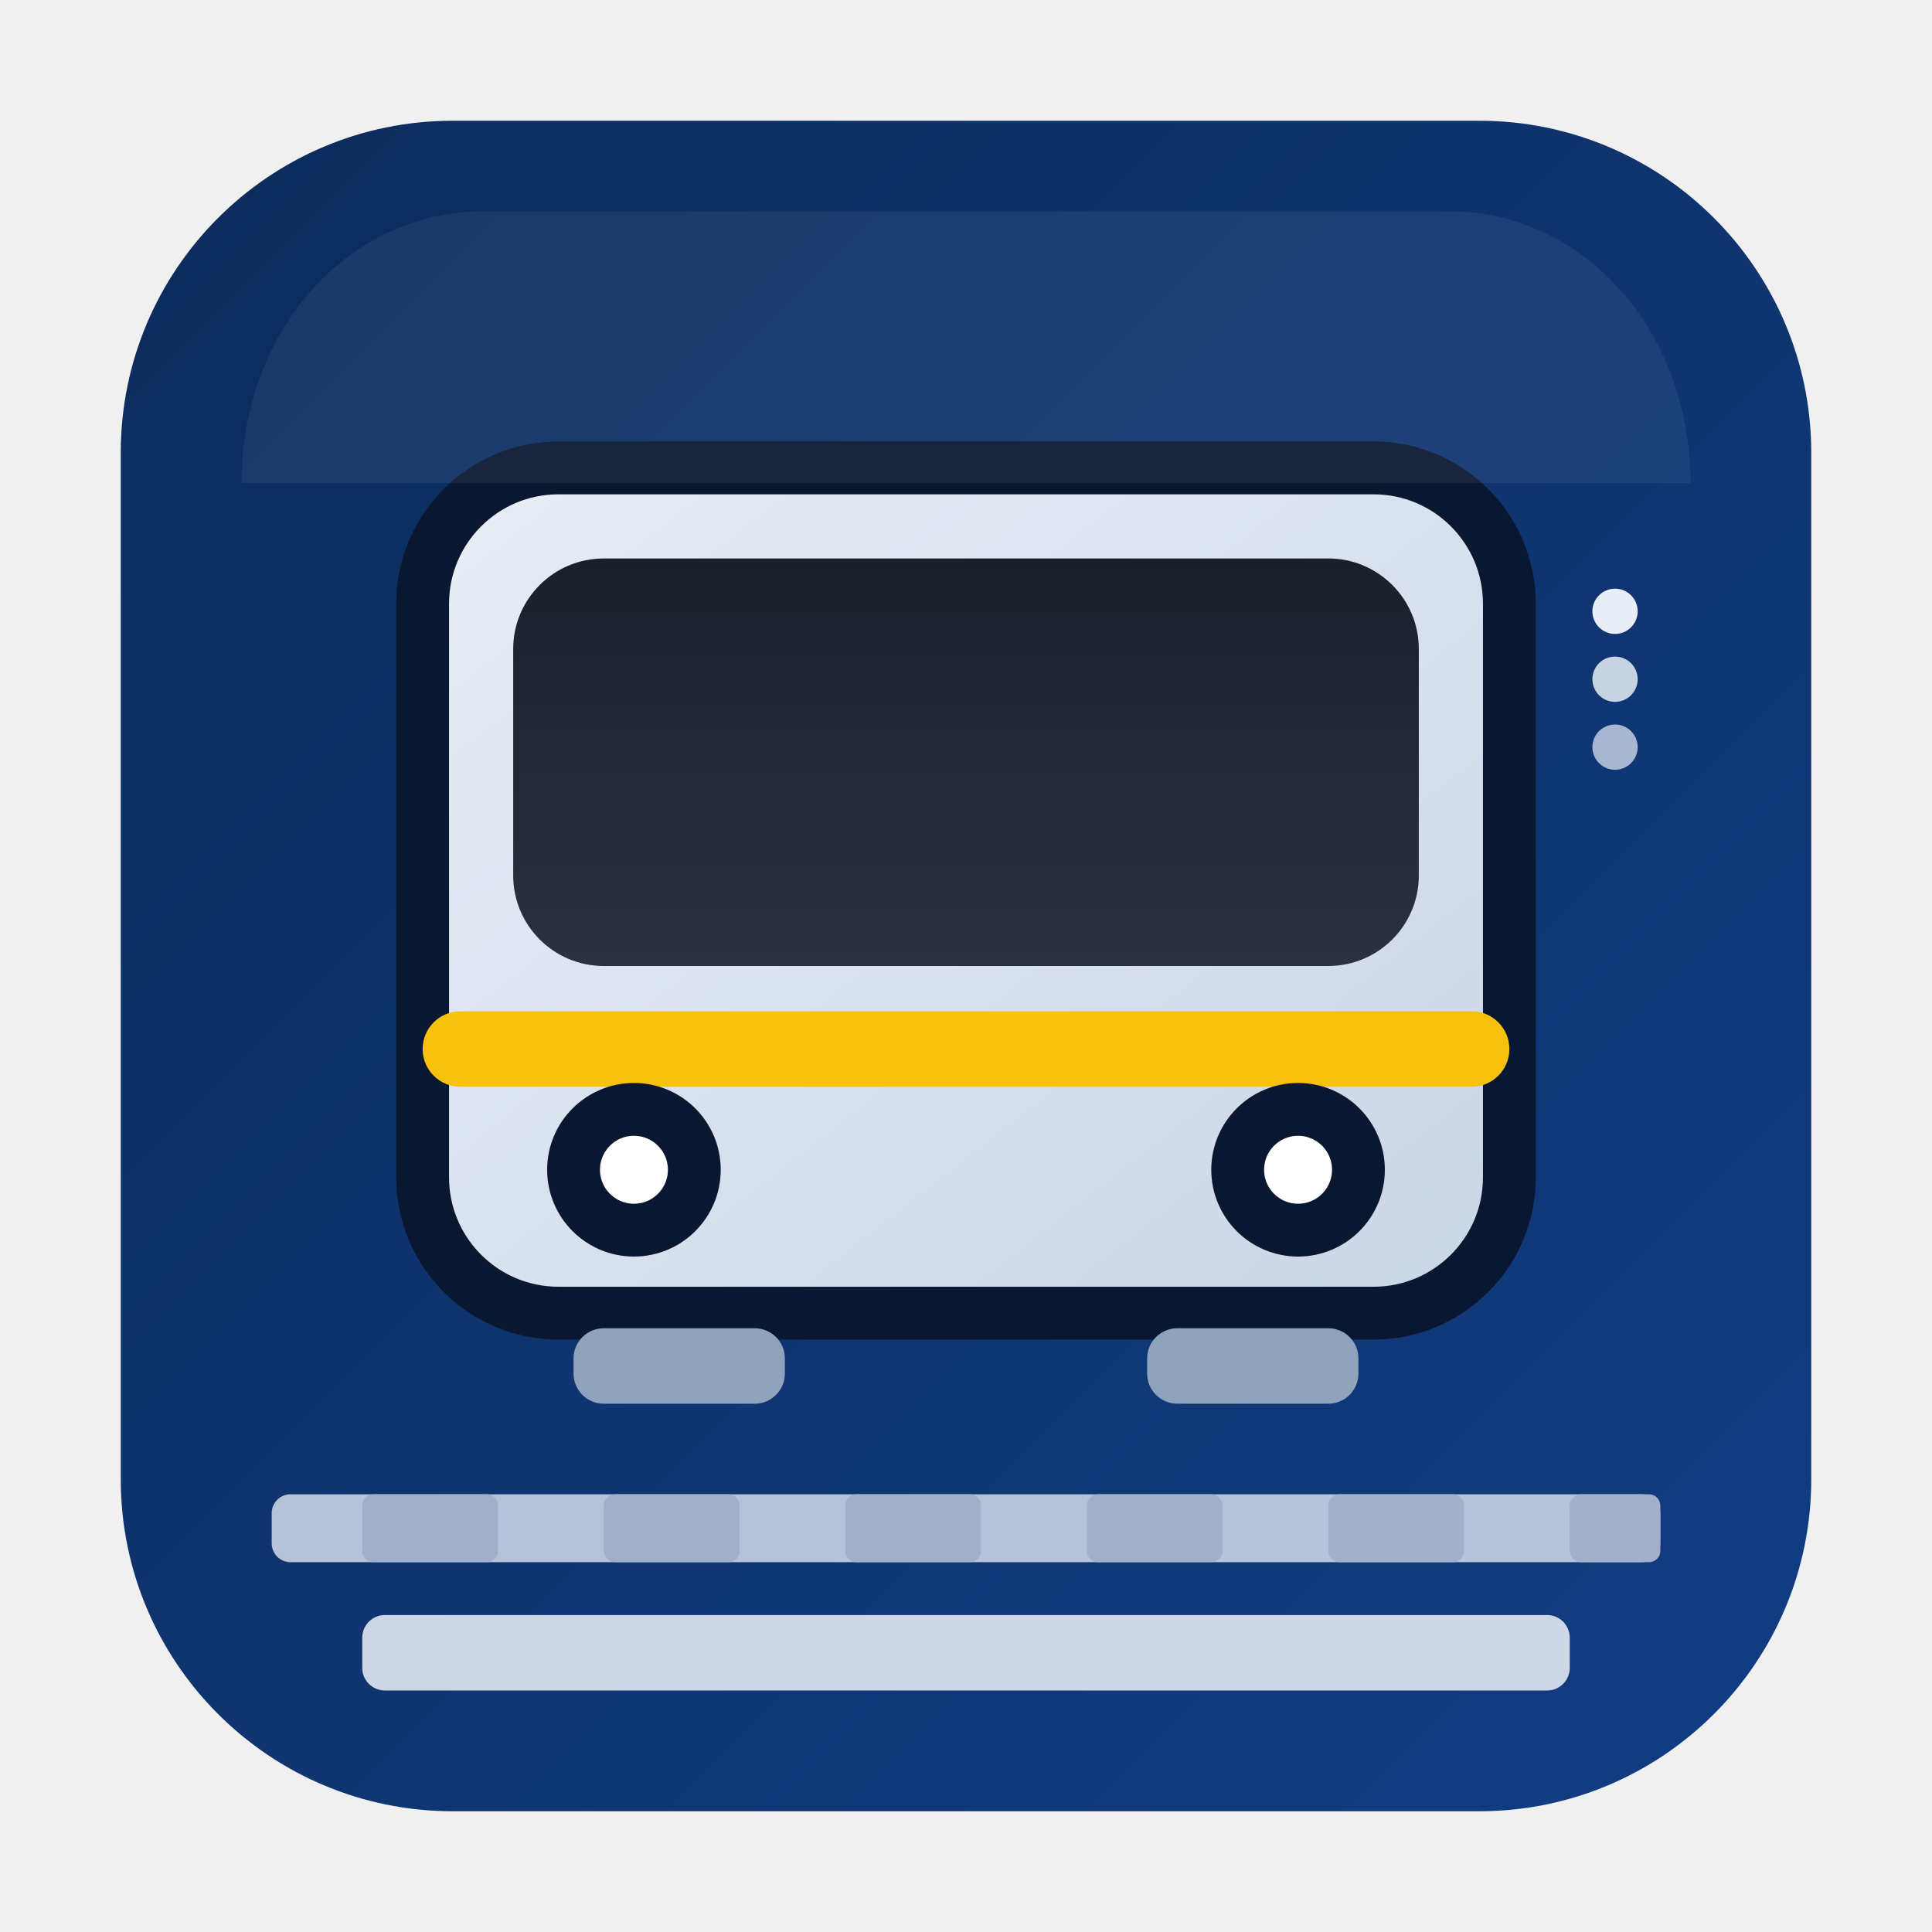
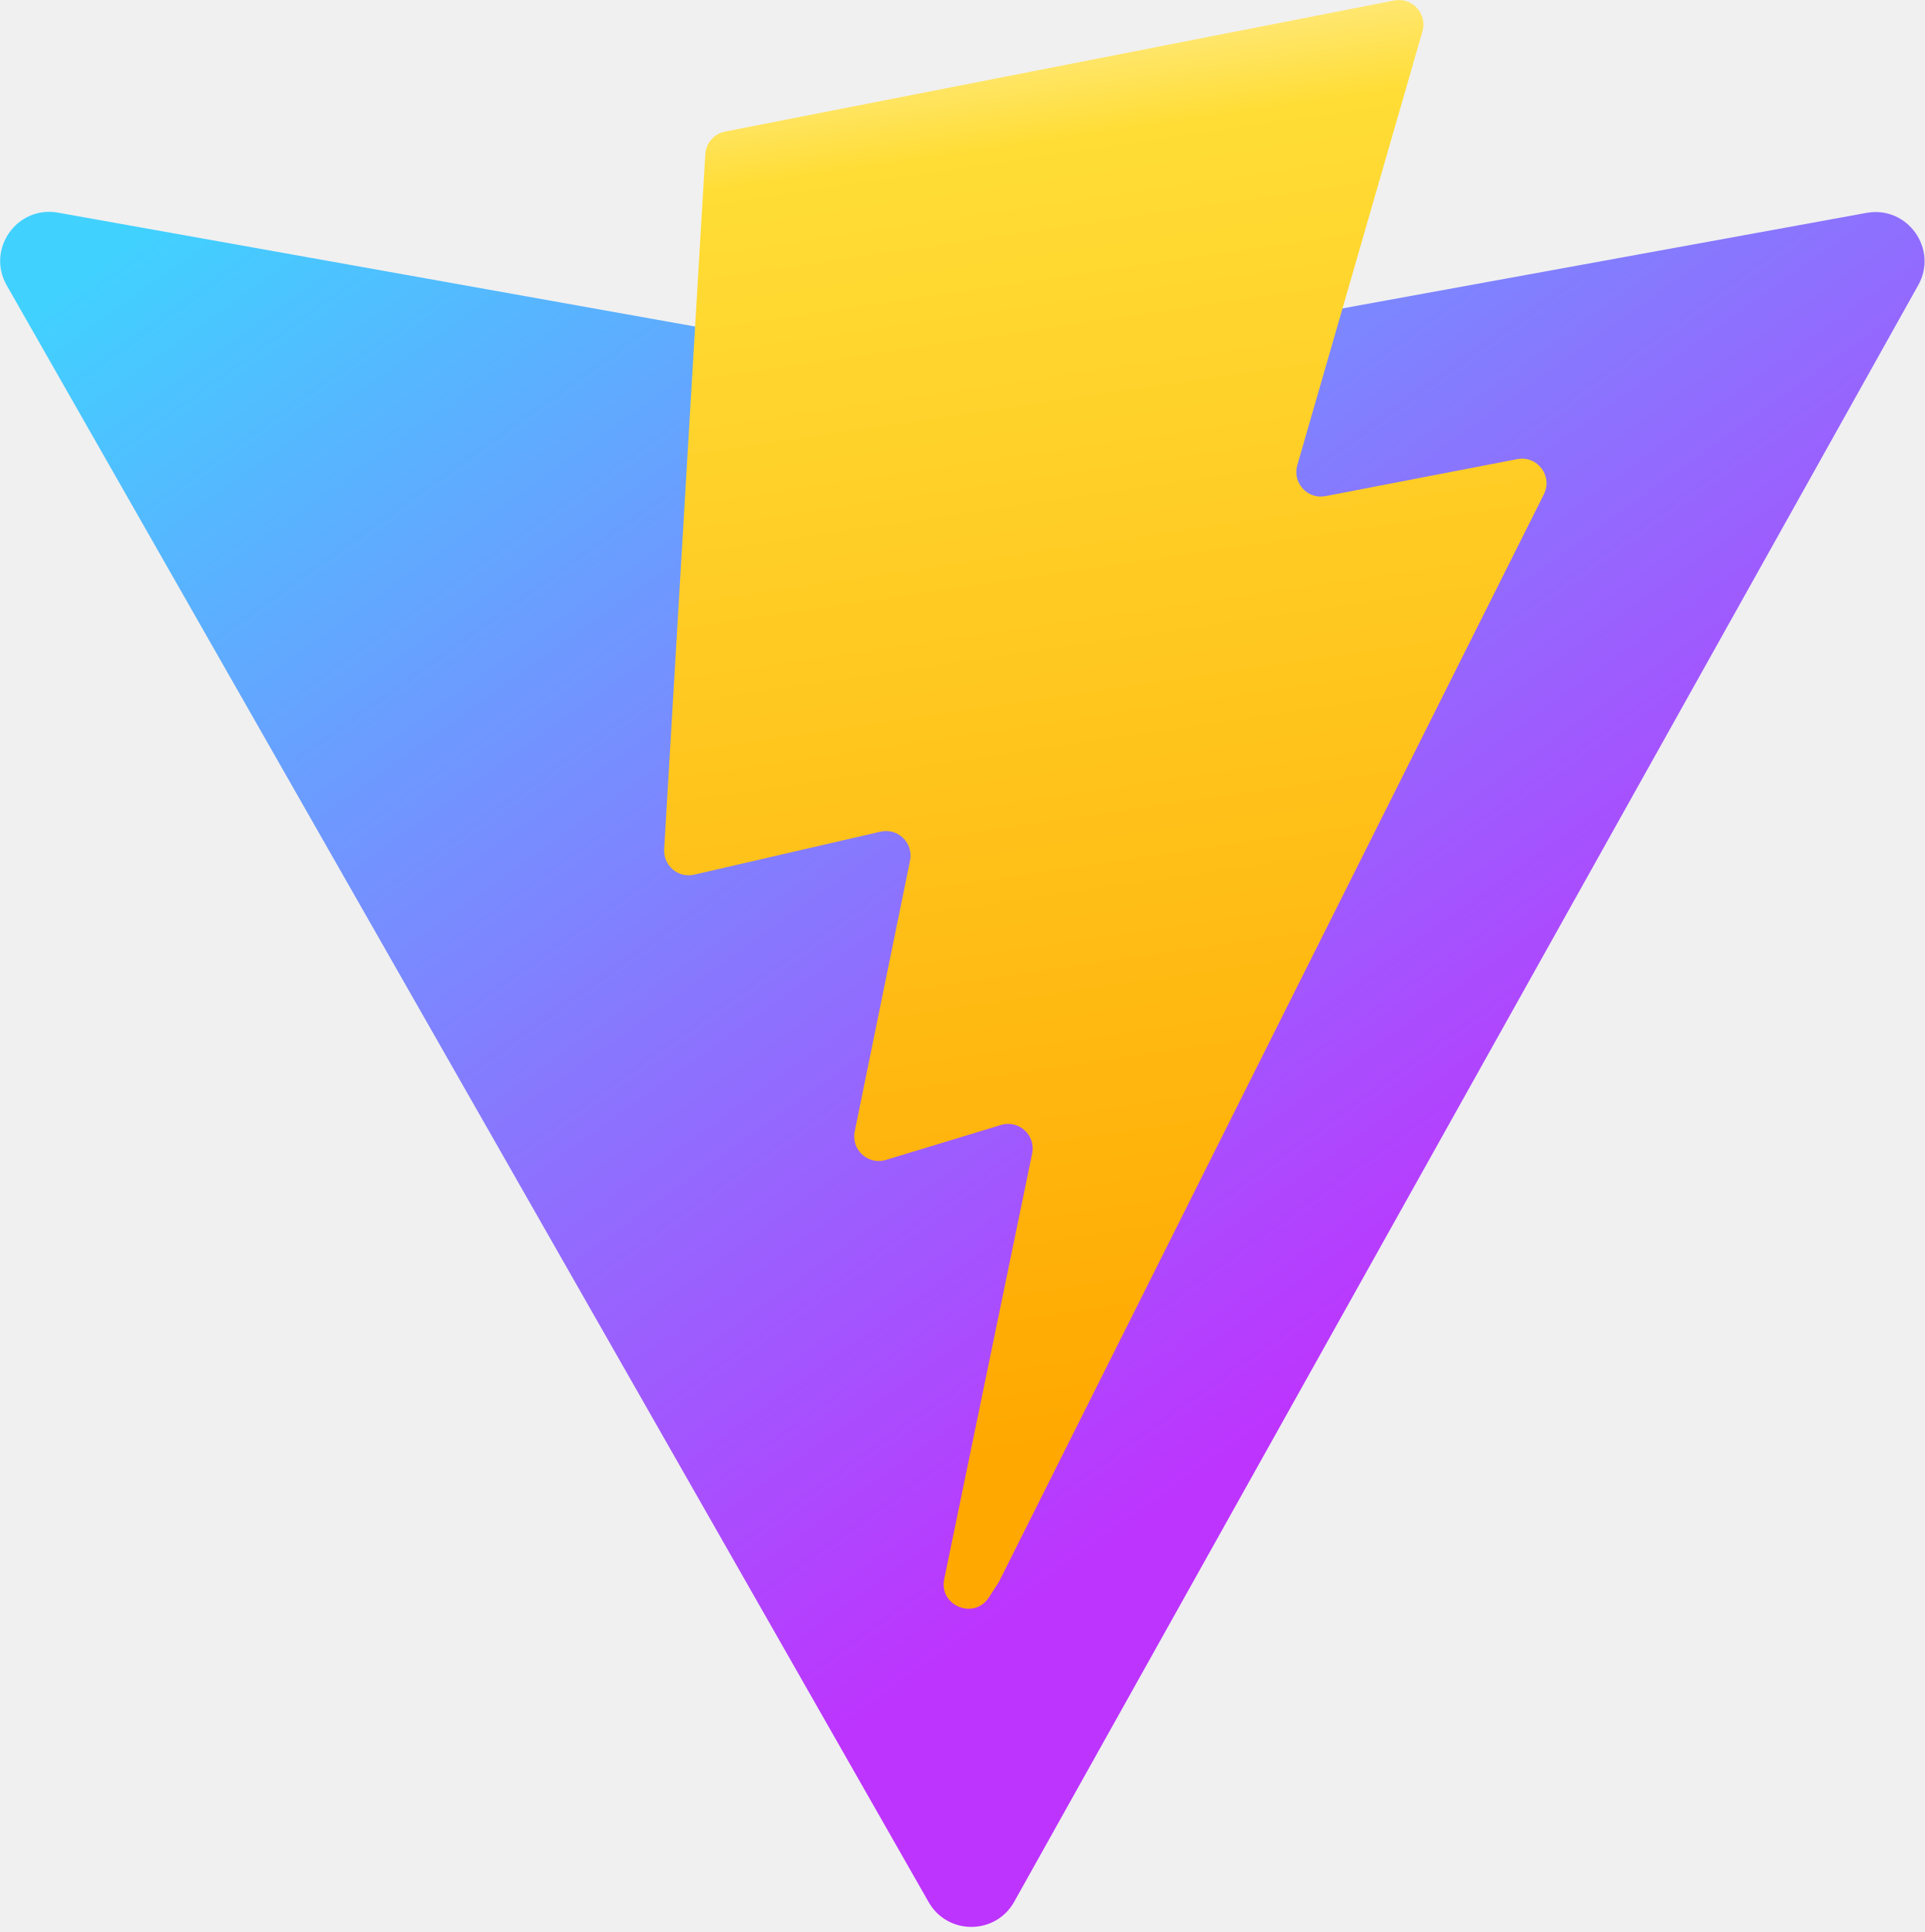
- <svg xmlns="http://www.w3.org/2000/svg" viewBox="0 0 512 512" role="img" aria-label="SkyTrain rolling stock icon">
+ <svg xmlns="http://www.w3.org/2000/svg" aria-hidden="true" role="img" class="iconify iconify--logos" width="31.88" height="32" preserveAspectRatio="xMidYMid meet" viewBox="0 0 256 257">
  <defs>
-     <linearGradient id="bg" x1="0" y1="0" x2="1" y2="1">
-       <stop offset="0%" stop-color="#0B2B5B" />
-       <stop offset="100%" stop-color="#123D83" />
+     <linearGradient id="IconifyId1813088fe1fbc01fb466" x1="-.828%" x2="57.636%" y1="7.652%" y2="78.411%">
+       <stop offset="0%" stop-color="#41D1FF" />
+       <stop offset="100%" stop-color="#BD34FE" />
    </linearGradient>
-     <linearGradient id="visor" x1="0" y1="0" x2="0" y2="1">
-       <stop offset="0%" stop-color="#1B1F2A" />
-       <stop offset="100%" stop-color="#2B3142" />
+     <linearGradient id="IconifyId1813088fe1fbc01fb467" x1="43.376%" x2="50.316%" y1="2.242%" y2="89.03%">
+       <stop offset="0%" stop-color="#FFEA83" />
+       <stop offset="8.333%" stop-color="#FFDD35" />
+       <stop offset="100%" stop-color="#FFA800" />
    </linearGradient>
-     <linearGradient id="metal" x1="0" y1="0" x2="1" y2="1">
-       <stop offset="0%" stop-color="#E9EEF6" />
-       <stop offset="100%" stop-color="#CAD5E6" />
-     </linearGradient>
-     <style>
-       .stroke{stroke:#0A1730;stroke-width:14;stroke-linecap:round;stroke-linejoin:round}
-     </style>
  </defs>
-   <rect x="32" y="32" width="448" height="448" rx="88" fill="url(#bg)" />
-   <g opacity=".9" transform="translate(0,36)">
-     <rect x="96" y="392" width="320" height="20" rx="6" fill="#E3E8F2" />
-     <rect x="72" y="360" width="368" height="18" rx="5" fill="#C9D2E4" />
-     <g fill="#B1BDD4">
-       <rect x="96" y="360" width="36" height="18" rx="3" />
-       <rect x="160" y="360" width="36" height="18" rx="3" />
-       <rect x="224" y="360" width="36" height="18" rx="3" />
-       <rect x="288" y="360" width="36" height="18" rx="3" />
-       <rect x="352" y="360" width="36" height="18" rx="3" />
-       <rect x="416" y="360" width="24" height="18" rx="3" />
-     </g>
-   </g>
-   <g transform="translate(96,92)">
-     <rect x="16" y="32" width="288" height="224" rx="36" fill="url(#metal)" class="stroke" />
-     <rect x="40" y="56" width="240" height="108" rx="24" fill="url(#visor)" />
-     <rect x="16" y="176" width="288" height="20" rx="10" fill="#F6C20E" />
-     <circle cx="72" cy="218" r="16" fill="#FFFFFF" class="stroke" />
-     <circle cx="248" cy="218" r="16" fill="#FFFFFF" class="stroke" />
-     <rect x="56" y="260" width="56" height="20" rx="8" fill="#8FA3BD" />
-     <rect x="208" y="260" width="56" height="20" rx="8" fill="#8FA3BD" />
-     <g transform="translate(332,70)">
-       <circle cx="0" cy="0" r="6" fill="#E9EEF6" />
-       <circle cx="0" cy="18" r="6" fill="#E9EEF6" opacity=".85" />
-       <circle cx="0" cy="36" r="6" fill="#E9EEF6" opacity=".7" />
-     </g>
-   </g>
-   <path d="M64 128c0-40 28-72 64-72h256c36 0 64 32 64 72v0" fill="#FFFFFF" opacity=".06" />
+   <path fill="url(#IconifyId1813088fe1fbc01fb466)" d="M255.153 37.938L134.897 252.976c-2.483 4.44-8.862 4.466-11.382.048L.875 37.958c-2.746-4.814 1.371-10.646 6.827-9.67l120.385 21.517a6.537 6.537 0 0 0 2.322-.004l117.867-21.483c5.438-.991 9.574 4.796 6.877 9.62Z" />
+   <path fill="url(#IconifyId1813088fe1fbc01fb467)" d="M185.432.063L96.44 17.501a3.268 3.268 0 0 0-2.634 3.014l-5.474 92.456a3.268 3.268 0 0 0 3.997 3.378l24.777-5.718c2.318-.535 4.413 1.507 3.936 3.838l-7.361 36.047c-.495 2.426 1.782 4.5 4.151 3.78l15.304-4.649c2.372-.72 4.652 1.36 4.15 3.788l-11.698 56.621c-.732 3.542 3.979 5.473 5.943 2.437l1.313-2.028l72.516-144.72c1.215-2.423-.88-5.186-3.54-4.672l-25.505 4.922c-2.396.462-4.435-1.77-3.759-4.114l16.646-57.705c.677-2.35-1.37-4.583-3.769-4.113Z" />
</svg>
